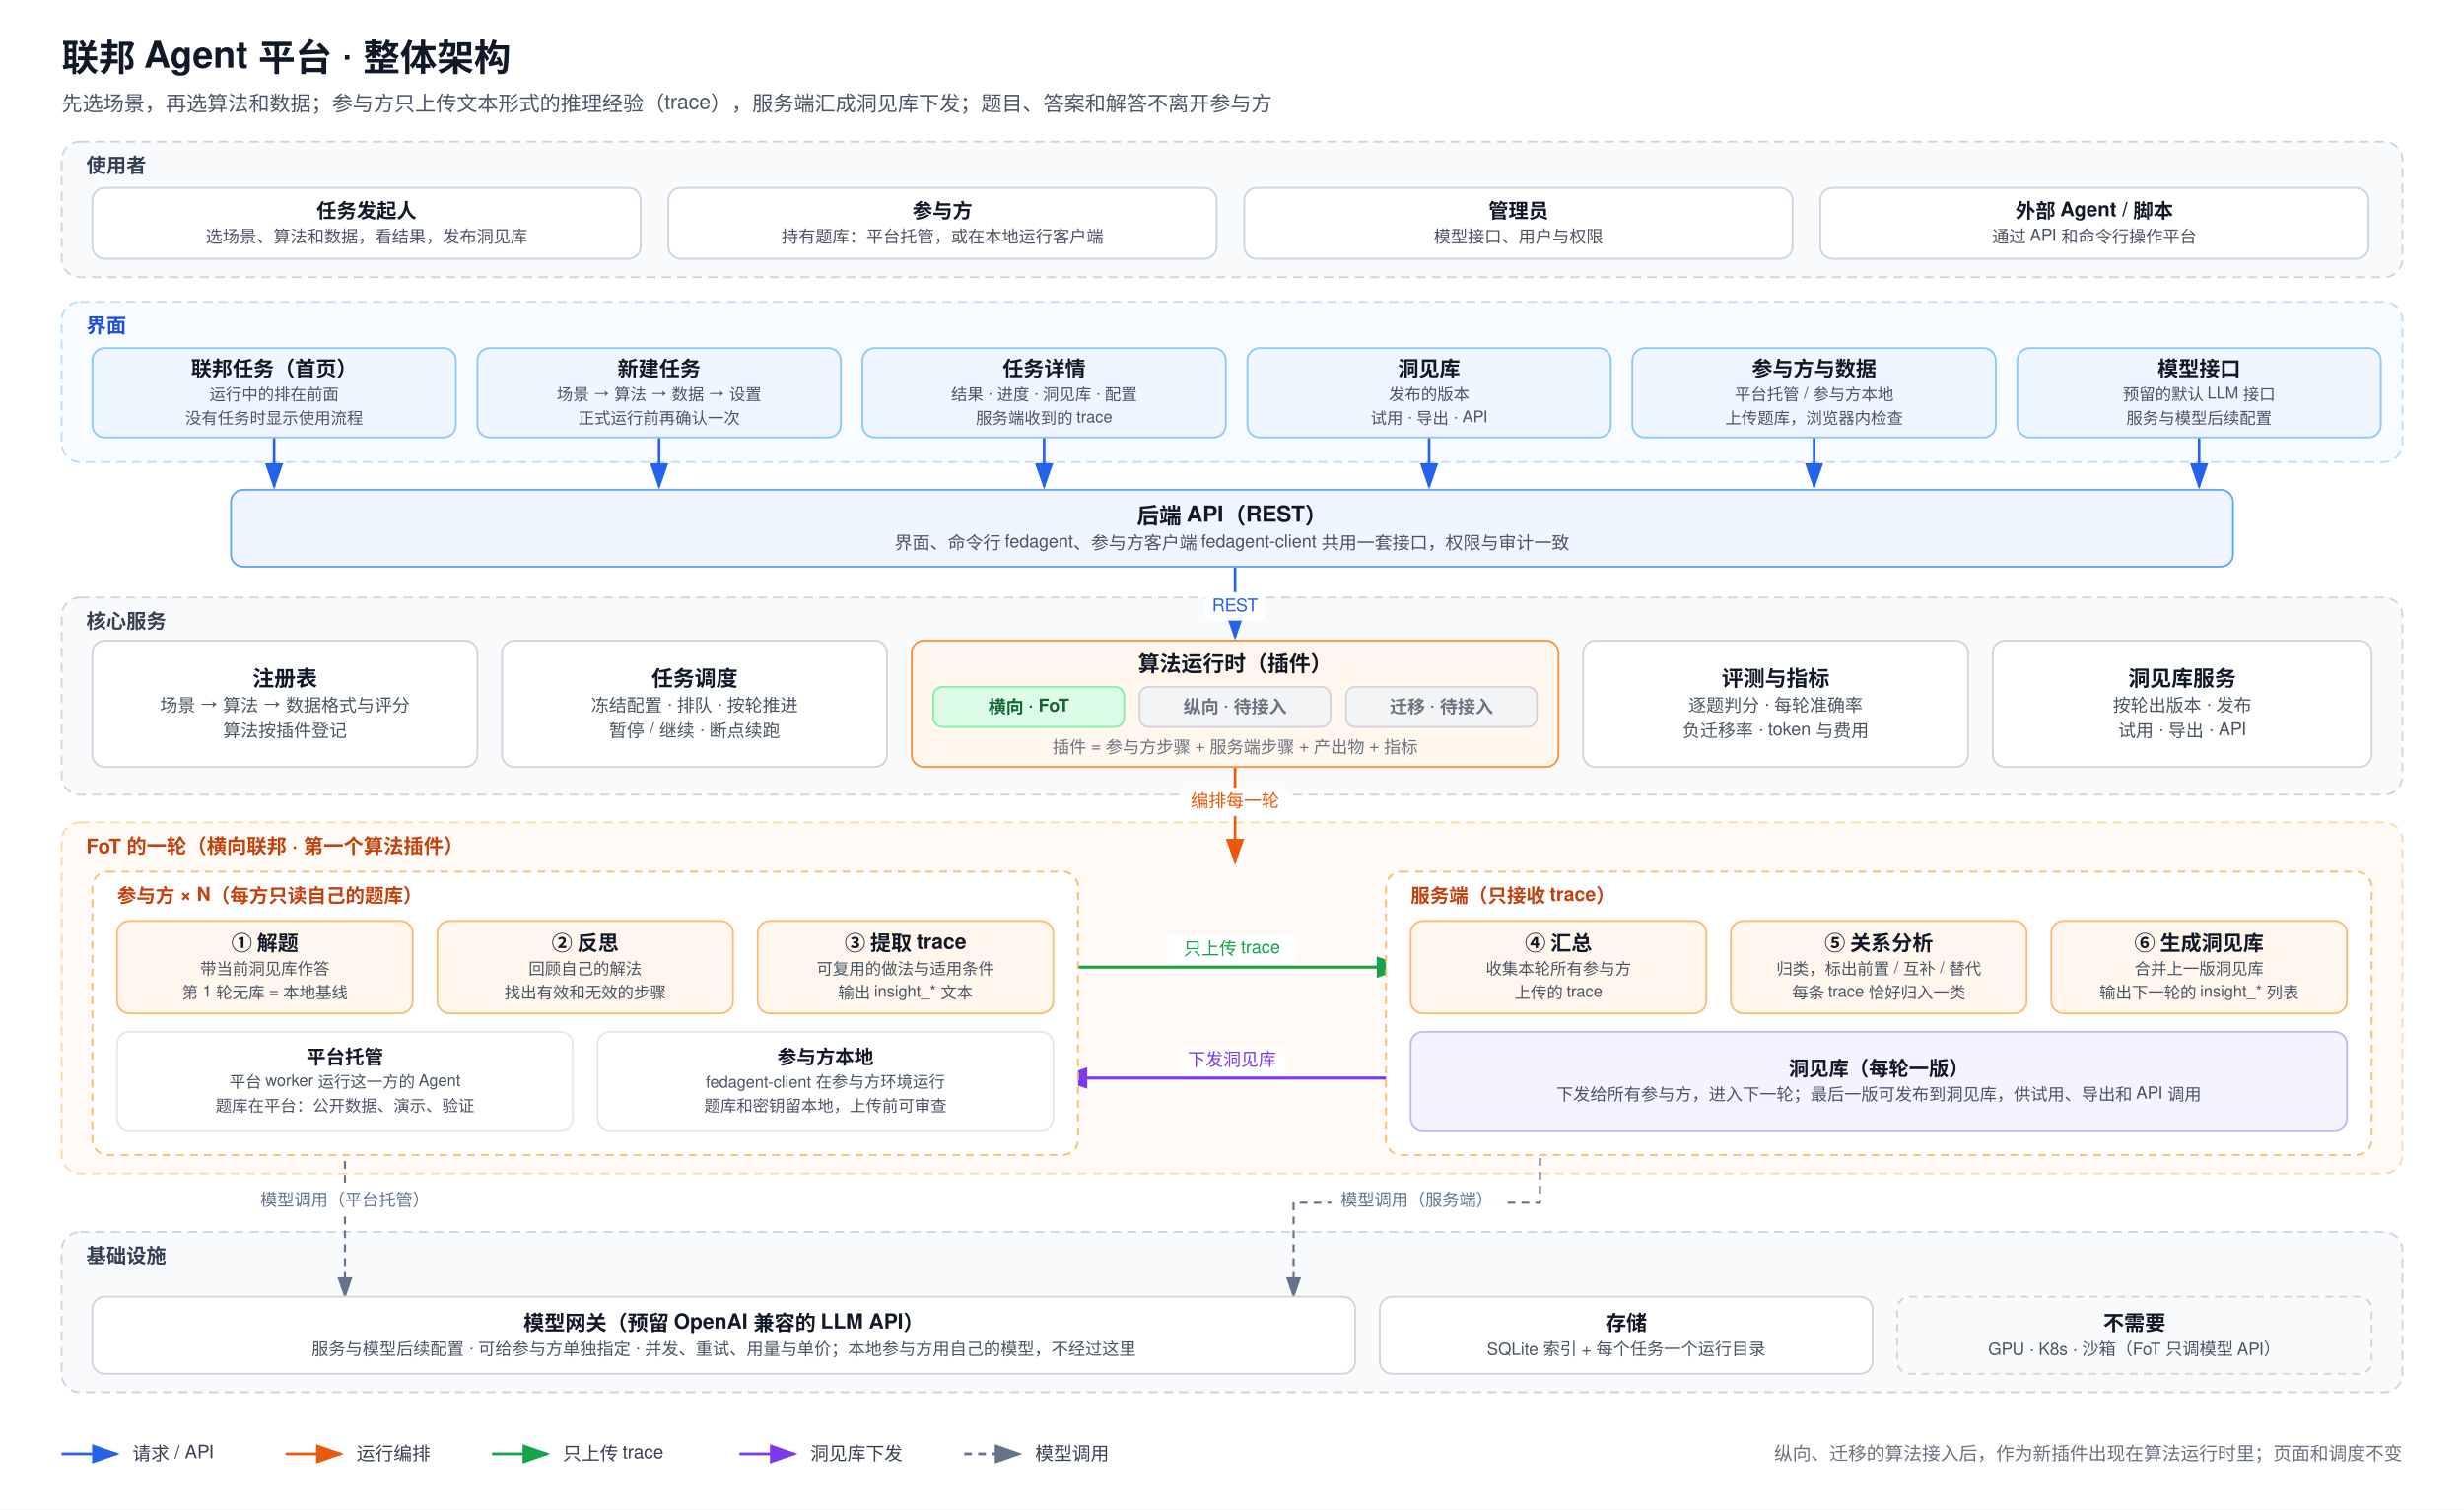
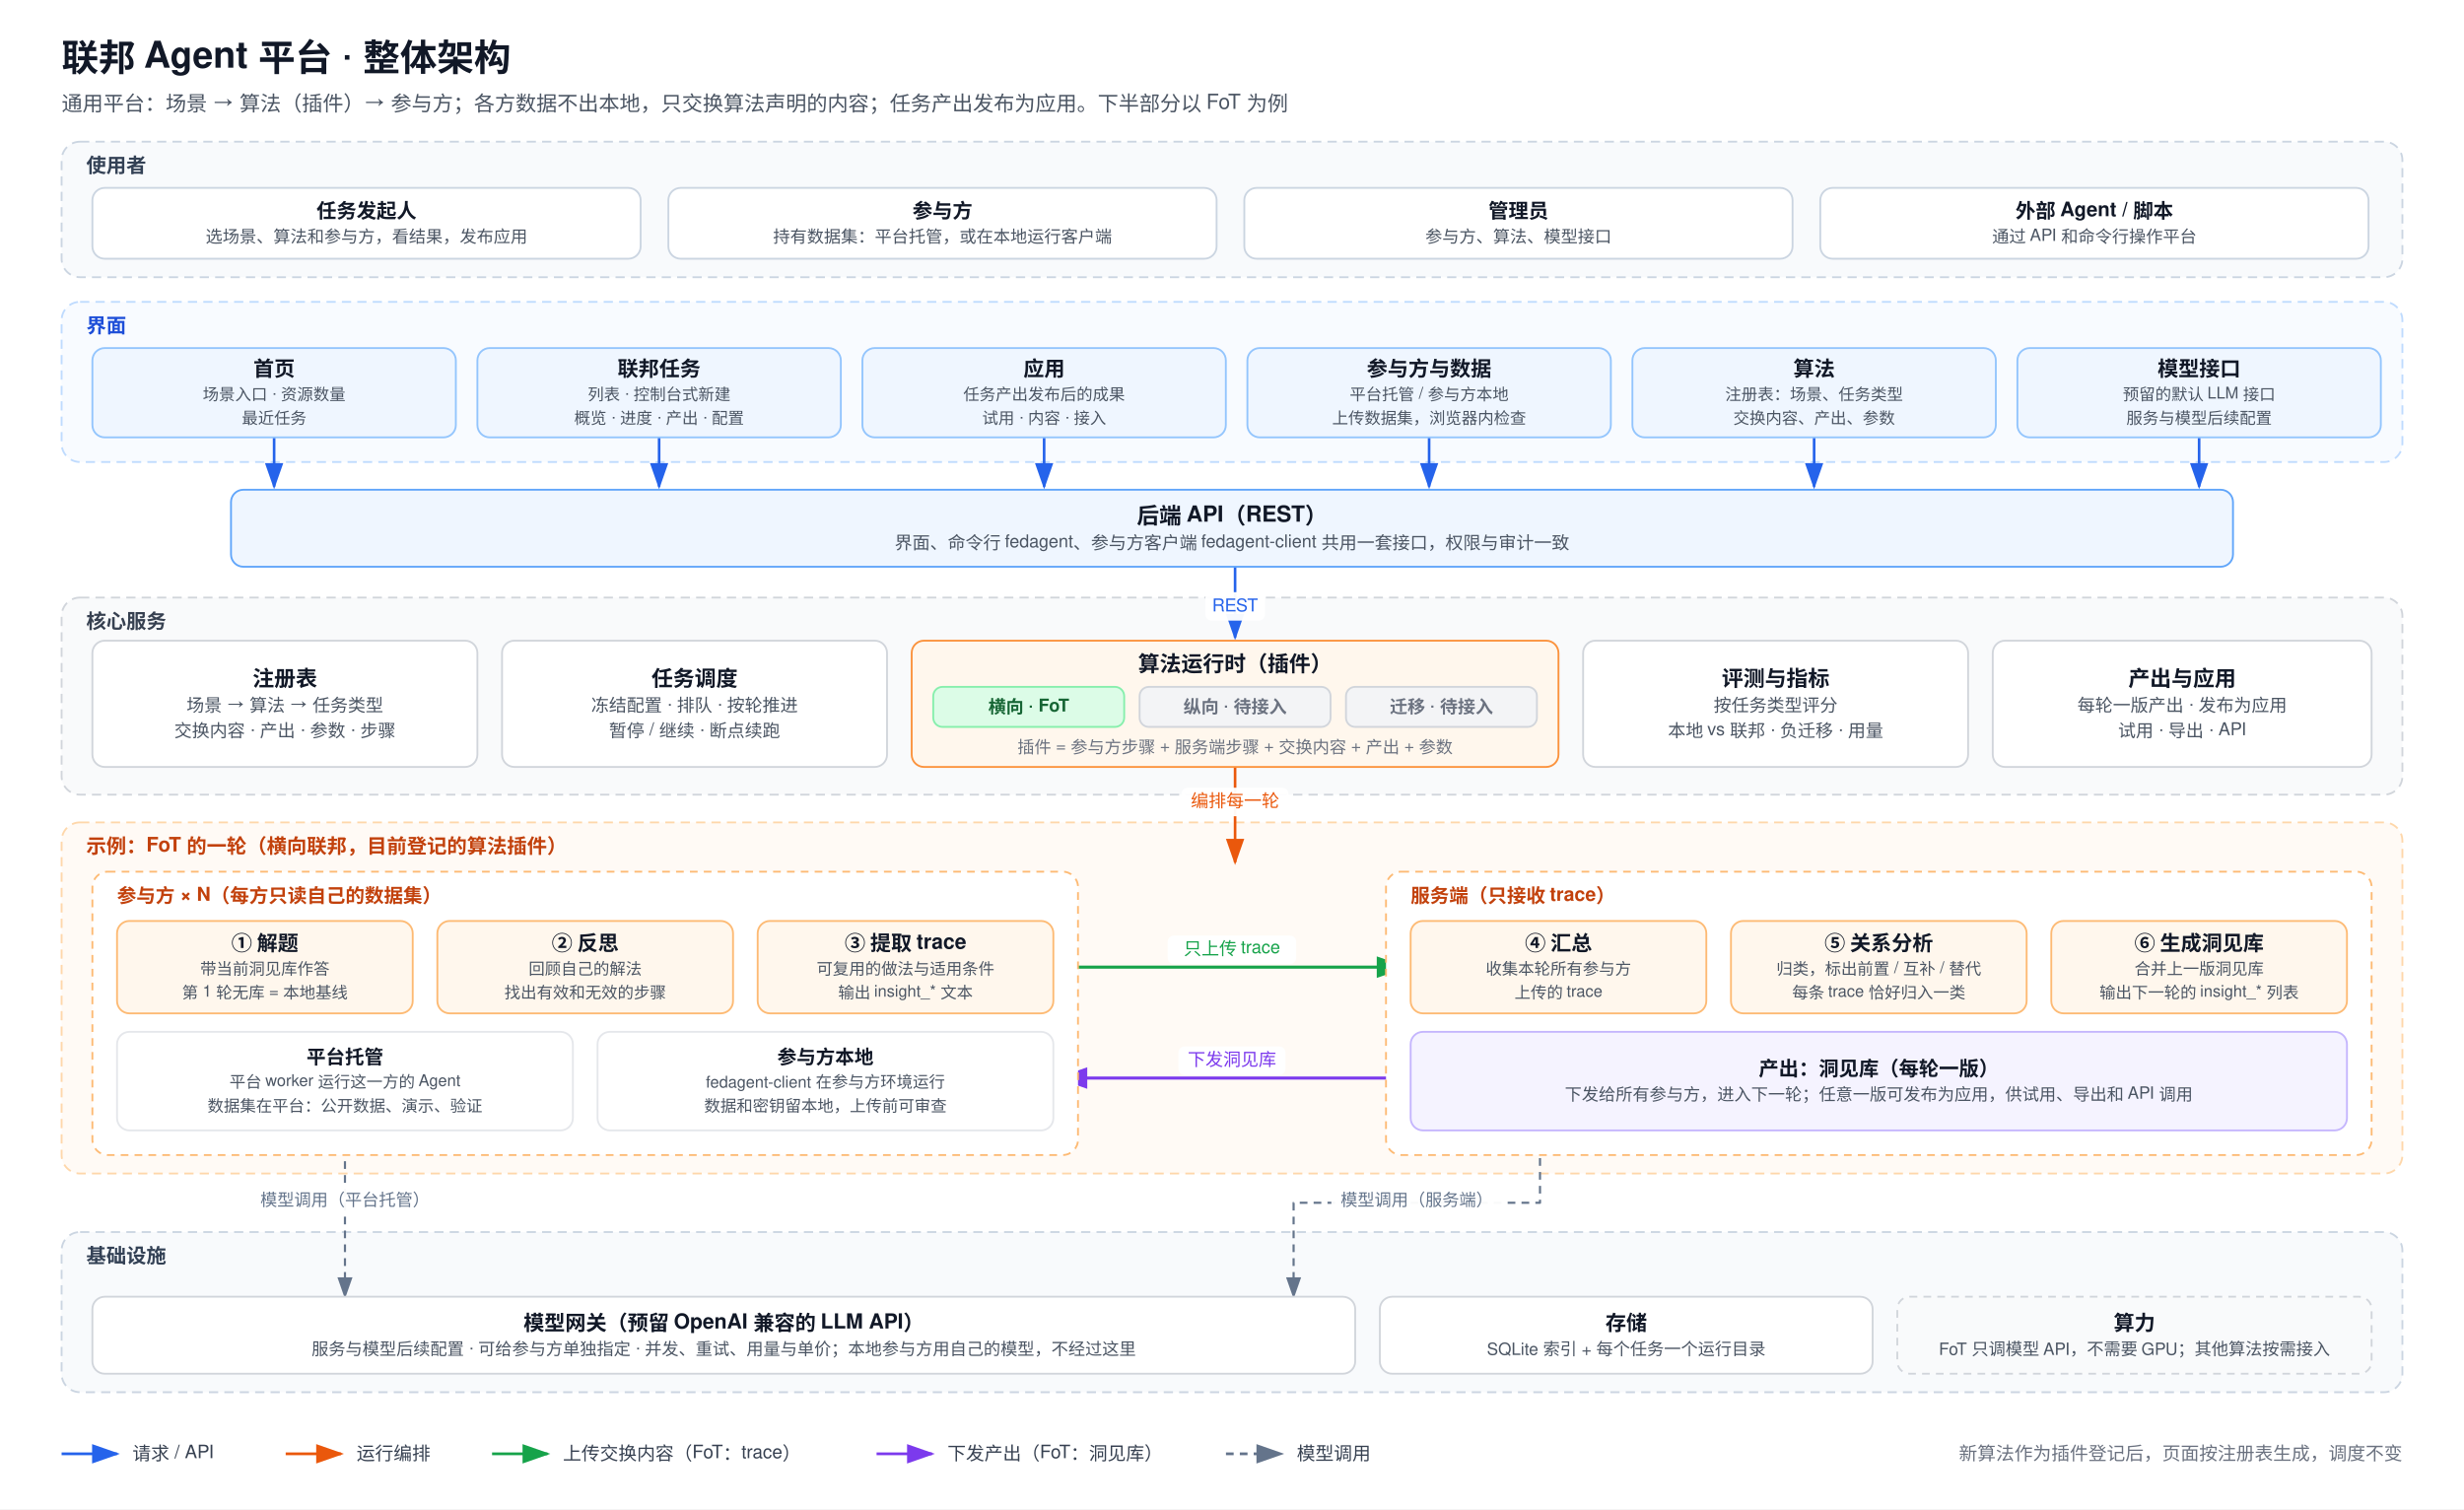
<svg xmlns="http://www.w3.org/2000/svg" viewBox="0 0 1600 980" width="1600" height="980">
  <style>text { font-family: 'Helvetica Neue', Helvetica, 'PingFang SC', 'Hiragino Sans GB', 'Heiti SC', 'Noto Sans CJK SC', 'Microsoft YaHei', Arial, sans-serif; }</style>
  <defs>
    <marker id="m-blue" markerWidth="10" markerHeight="7" refX="9" refY="3.5" orient="auto">
      <polygon points="0 0, 10 3.5, 0 7" fill="#2563eb" />
    </marker>
    <marker id="m-purple" markerWidth="10" markerHeight="7" refX="9" refY="3.5" orient="auto">
      <polygon points="0 0, 10 3.5, 0 7" fill="#7c3aed" />
    </marker>
    <marker id="m-orange" markerWidth="10" markerHeight="7" refX="9" refY="3.5" orient="auto">
      <polygon points="0 0, 10 3.5, 0 7" fill="#ea580c" />
    </marker>
    <marker id="m-green" markerWidth="10" markerHeight="7" refX="9" refY="3.5" orient="auto">
      <polygon points="0 0, 10 3.5, 0 7" fill="#16a34a" />
    </marker>
    <marker id="m-gray" markerWidth="10" markerHeight="7" refX="9" refY="3.5" orient="auto">
      <polygon points="0 0, 10 3.5, 0 7" fill="#64748b" />
    </marker>
  </defs>
  <rect width="1600" height="980" fill="#ffffff" />
  <text x="40" y="46" font-size="24" font-weight="700" fill="#111827" text-anchor="start">联邦 Agent 平台 · 整体架构</text>
-   <text x="40" y="72" font-size="13.5" font-weight="400" fill="#4b5563" text-anchor="start">先选场景，再选算法和数据；参与方只上传文本形式的推理经验（trace），服务端汇成洞见库下发；题目、答案和解答不离开参与方</text>
+   <text x="40" y="72" font-size="13.5" font-weight="400" fill="#4b5563" text-anchor="start">通用平台：场景 → 算法（插件）→ 参与方；各方数据不出本地，只交换算法声明的内容；任务产出发布为应用。下半部分以 FoT 为例</text>
  <rect x="40" y="92" width="1520" height="88" rx="12" ry="12" fill="#f8fafc" stroke="#cbd5e1" stroke-width="1.2" stroke-dasharray="6,4" />
  <rect x="40" y="196" width="1520" height="104" rx="12" ry="12" fill="#f8fbff" stroke="#bfdbfe" stroke-width="1.2" stroke-dasharray="6,4" />
  <rect x="40" y="388" width="1520" height="128" rx="12" ry="12" fill="#f9fafb" stroke="#d1d5db" stroke-width="1.2" stroke-dasharray="6,4" />
  <rect x="40" y="534" width="1520" height="228" rx="12" ry="12" fill="#fffaf5" stroke="#fed7aa" stroke-width="1.2" stroke-dasharray="6,4" />
  <rect x="40" y="800" width="1520" height="104" rx="12" ry="12" fill="#f8fafc" stroke="#cbd5e1" stroke-width="1.2" stroke-dasharray="6,4" />
  <text x="56" y="112" font-size="13" font-weight="700" fill="#334155" text-anchor="start">使用者</text>
  <text x="56" y="216" font-size="13" font-weight="700" fill="#1d4ed8" text-anchor="start">界面</text>
  <text x="56" y="408" font-size="13" font-weight="700" fill="#374151" text-anchor="start">核心服务</text>
-   <text x="56" y="554" font-size="13" font-weight="700" fill="#c2410c" text-anchor="start">FoT 的一轮（横向联邦 · 第一个算法插件）</text>
+   <text x="56" y="554" font-size="13" font-weight="700" fill="#c2410c" text-anchor="start">示例：FoT 的一轮（横向联邦，目前登记的算法插件）</text>
  <text x="56" y="820" font-size="13" font-weight="700" fill="#334155" text-anchor="start">基础设施</text>
  <path d="M178,284 V316" fill="none" stroke="#2563eb" stroke-width="1.7" marker-end="url(#m-blue)" stroke-linejoin="round" />
  <path d="M428,284 V316" fill="none" stroke="#2563eb" stroke-width="1.7" marker-end="url(#m-blue)" stroke-linejoin="round" />
  <path d="M678,284 V316" fill="none" stroke="#2563eb" stroke-width="1.7" marker-end="url(#m-blue)" stroke-linejoin="round" />
  <path d="M928,284 V316" fill="none" stroke="#2563eb" stroke-width="1.7" marker-end="url(#m-blue)" stroke-linejoin="round" />
  <path d="M1178,284 V316" fill="none" stroke="#2563eb" stroke-width="1.7" marker-end="url(#m-blue)" stroke-linejoin="round" />
  <path d="M1428,284 V316" fill="none" stroke="#2563eb" stroke-width="1.7" marker-end="url(#m-blue)" stroke-linejoin="round" />
  <path d="M802,368 V414" fill="none" stroke="#2563eb" stroke-width="1.7" marker-end="url(#m-blue)" stroke-linejoin="round" />
  <path d="M802,498 V560" fill="none" stroke="#ea580c" stroke-width="1.7" marker-end="url(#m-orange)" stroke-linejoin="round" />
  <path d="M686,628 H912" fill="none" stroke="#16a34a" stroke-width="2" marker-end="url(#m-green)" stroke-linejoin="round" />
  <path d="M914,700 H688" fill="none" stroke="#7c3aed" stroke-width="2" marker-end="url(#m-purple)" stroke-linejoin="round" />
  <path d="M224,736 V842" fill="none" stroke="#64748b" stroke-width="1.4" stroke-dasharray="5,4" marker-end="url(#m-gray)" stroke-linejoin="round" />
  <path d="M1000,752 V781 H840 V842" fill="none" stroke="#64748b" stroke-width="1.4" stroke-dasharray="5,4" marker-end="url(#m-gray)" stroke-linejoin="round" />
  <rect x="60" y="122" width="356" height="46" rx="8" ry="8" fill="#ffffff" stroke="#cbd5e1" stroke-width="1.2" />
  <text x="238.0" y="141.5" font-size="13" font-weight="600" fill="#111827" text-anchor="middle">任务发起人</text>
-   <text x="238.0" y="157.5" font-size="11" font-weight="400" fill="#4b5563" text-anchor="middle">选场景、算法和数据，看结果，发布洞见库</text>
+   <text x="238.0" y="157.5" font-size="11" font-weight="400" fill="#4b5563" text-anchor="middle">选场景、算法和参与方，看结果，发布应用</text>
  <rect x="434" y="122" width="356" height="46" rx="8" ry="8" fill="#ffffff" stroke="#cbd5e1" stroke-width="1.2" />
  <text x="612.0" y="141.5" font-size="13" font-weight="600" fill="#111827" text-anchor="middle">参与方</text>
-   <text x="612.0" y="157.5" font-size="11" font-weight="400" fill="#4b5563" text-anchor="middle">持有题库：平台托管，或在本地运行客户端</text>
+   <text x="612.0" y="157.5" font-size="11" font-weight="400" fill="#4b5563" text-anchor="middle">持有数据集：平台托管，或在本地运行客户端</text>
  <rect x="808" y="122" width="356" height="46" rx="8" ry="8" fill="#ffffff" stroke="#cbd5e1" stroke-width="1.2" />
  <text x="986.0" y="141.5" font-size="13" font-weight="600" fill="#111827" text-anchor="middle">管理员</text>
-   <text x="986.0" y="157.5" font-size="11" font-weight="400" fill="#4b5563" text-anchor="middle">模型接口、用户与权限</text>
+   <text x="986.0" y="157.5" font-size="11" font-weight="400" fill="#4b5563" text-anchor="middle">参与方、算法、模型接口</text>
  <rect x="1182" y="122" width="356" height="46" rx="8" ry="8" fill="#ffffff" stroke="#cbd5e1" stroke-width="1.2" />
  <text x="1360.0" y="141.5" font-size="13" font-weight="600" fill="#111827" text-anchor="middle">外部 Agent / 脚本</text>
  <text x="1360.0" y="157.5" font-size="11" font-weight="400" fill="#4b5563" text-anchor="middle">通过 API 和命令行操作平台</text>
  <rect x="60" y="226" width="236" height="58" rx="8" ry="8" fill="#eff6ff" stroke="#93c5fd" stroke-width="1.2" />
-   <text x="178.0" y="244.2" font-size="13.5" font-weight="600" fill="#111827" text-anchor="middle">联邦任务（首页）</text>
-   <text x="178.0" y="259.8" font-size="10.5" font-weight="400" fill="#4b5563" text-anchor="middle">运行中的排在前面</text>
-   <text x="178.0" y="275.2" font-size="10.5" font-weight="400" fill="#4b5563" text-anchor="middle">没有任务时显示使用流程</text>
+   <text x="178.0" y="244.2" font-size="13.5" font-weight="600" fill="#111827" text-anchor="middle">首页</text>
+   <text x="178.0" y="259.8" font-size="10.5" font-weight="400" fill="#4b5563" text-anchor="middle">场景入口 · 资源数量</text>
+   <text x="178.0" y="275.2" font-size="10.5" font-weight="400" fill="#4b5563" text-anchor="middle">最近任务</text>
  <rect x="310" y="226" width="236" height="58" rx="8" ry="8" fill="#eff6ff" stroke="#93c5fd" stroke-width="1.2" />
-   <text x="428.0" y="244.2" font-size="13.5" font-weight="600" fill="#111827" text-anchor="middle">新建任务</text>
-   <text x="428.0" y="259.8" font-size="10.5" font-weight="400" fill="#4b5563" text-anchor="middle">场景 → 算法 → 数据 → 设置</text>
-   <text x="428.0" y="275.2" font-size="10.5" font-weight="400" fill="#4b5563" text-anchor="middle">正式运行前再确认一次</text>
+   <text x="428.0" y="244.2" font-size="13.5" font-weight="600" fill="#111827" text-anchor="middle">联邦任务</text>
+   <text x="428.0" y="259.8" font-size="10.5" font-weight="400" fill="#4b5563" text-anchor="middle">列表 · 控制台式新建</text>
+   <text x="428.0" y="275.2" font-size="10.5" font-weight="400" fill="#4b5563" text-anchor="middle">概览 · 进度 · 产出 · 配置</text>
  <rect x="560" y="226" width="236" height="58" rx="8" ry="8" fill="#eff6ff" stroke="#93c5fd" stroke-width="1.2" />
-   <text x="678.0" y="244.2" font-size="13.5" font-weight="600" fill="#111827" text-anchor="middle">任务详情</text>
-   <text x="678.0" y="259.8" font-size="10.5" font-weight="400" fill="#4b5563" text-anchor="middle">结果 · 进度 · 洞见库 · 配置</text>
-   <text x="678.0" y="275.2" font-size="10.5" font-weight="400" fill="#4b5563" text-anchor="middle">服务端收到的 trace</text>
+   <text x="678.0" y="244.2" font-size="13.5" font-weight="600" fill="#111827" text-anchor="middle">应用</text>
+   <text x="678.0" y="259.8" font-size="10.5" font-weight="400" fill="#4b5563" text-anchor="middle">任务产出发布后的成果</text>
+   <text x="678.0" y="275.2" font-size="10.5" font-weight="400" fill="#4b5563" text-anchor="middle">试用 · 内容 · 接入</text>
  <rect x="810" y="226" width="236" height="58" rx="8" ry="8" fill="#eff6ff" stroke="#93c5fd" stroke-width="1.2" />
-   <text x="928.0" y="244.2" font-size="13.5" font-weight="600" fill="#111827" text-anchor="middle">洞见库</text>
-   <text x="928.0" y="259.8" font-size="10.5" font-weight="400" fill="#4b5563" text-anchor="middle">发布的版本</text>
-   <text x="928.0" y="275.2" font-size="10.5" font-weight="400" fill="#4b5563" text-anchor="middle">试用 · 导出 · API</text>
+   <text x="928.0" y="244.2" font-size="13.5" font-weight="600" fill="#111827" text-anchor="middle">参与方与数据</text>
+   <text x="928.0" y="259.8" font-size="10.5" font-weight="400" fill="#4b5563" text-anchor="middle">平台托管 / 参与方本地</text>
+   <text x="928.0" y="275.2" font-size="10.5" font-weight="400" fill="#4b5563" text-anchor="middle">上传数据集，浏览器内检查</text>
  <rect x="1060" y="226" width="236" height="58" rx="8" ry="8" fill="#eff6ff" stroke="#93c5fd" stroke-width="1.2" />
-   <text x="1178.0" y="244.2" font-size="13.5" font-weight="600" fill="#111827" text-anchor="middle">参与方与数据</text>
-   <text x="1178.0" y="259.8" font-size="10.5" font-weight="400" fill="#4b5563" text-anchor="middle">平台托管 / 参与方本地</text>
-   <text x="1178.0" y="275.2" font-size="10.5" font-weight="400" fill="#4b5563" text-anchor="middle">上传题库，浏览器内检查</text>
+   <text x="1178.0" y="244.2" font-size="13.5" font-weight="600" fill="#111827" text-anchor="middle">算法</text>
+   <text x="1178.0" y="259.8" font-size="10.5" font-weight="400" fill="#4b5563" text-anchor="middle">注册表：场景、任务类型</text>
+   <text x="1178.0" y="275.2" font-size="10.5" font-weight="400" fill="#4b5563" text-anchor="middle">交换内容、产出、参数</text>
  <rect x="1310" y="226" width="236" height="58" rx="8" ry="8" fill="#eff6ff" stroke="#93c5fd" stroke-width="1.2" />
  <text x="1428.0" y="244.2" font-size="13.5" font-weight="600" fill="#111827" text-anchor="middle">模型接口</text>
  <text x="1428.0" y="259.8" font-size="10.5" font-weight="400" fill="#4b5563" text-anchor="middle">预留的默认 LLM 接口</text>
  <text x="1428.0" y="275.2" font-size="10.5" font-weight="400" fill="#4b5563" text-anchor="middle">服务与模型后续配置</text>
  <rect x="150" y="318" width="1300" height="50" rx="8" ry="8" fill="#eff6ff" stroke="#60a5fa" stroke-width="1.2" />
  <text x="800.0" y="340.0" font-size="14.5" font-weight="600" fill="#111827" text-anchor="middle">后端 API（REST）</text>
  <text x="800.0" y="356.5" font-size="11.5" font-weight="400" fill="#4b5563" text-anchor="middle">界面、命令行 fedagent、参与方客户端 fedagent-client 共用一套接口，权限与审计一致</text>
  <rect x="60" y="416" width="250" height="82" rx="8" ry="8" fill="#ffffff" stroke="#d1d5db" stroke-width="1.2" />
  <text x="185.0" y="445.5" font-size="14" font-weight="600" fill="#111827" text-anchor="middle">注册表</text>
-   <text x="185.0" y="462.0" font-size="11.5" font-weight="400" fill="#4b5563" text-anchor="middle">场景 → 算法 → 数据格式与评分</text>
-   <text x="185.0" y="478.5" font-size="11.5" font-weight="400" fill="#4b5563" text-anchor="middle">算法按插件登记</text>
+   <text x="185.0" y="462.0" font-size="11.5" font-weight="400" fill="#4b5563" text-anchor="middle">场景 → 算法 → 任务类型</text>
+   <text x="185.0" y="478.5" font-size="11.5" font-weight="400" fill="#4b5563" text-anchor="middle">交换内容 · 产出 · 参数 · 步骤</text>
  <rect x="326" y="416" width="250" height="82" rx="8" ry="8" fill="#ffffff" stroke="#d1d5db" stroke-width="1.2" />
  <text x="451.0" y="445.5" font-size="14" font-weight="600" fill="#111827" text-anchor="middle">任务调度</text>
  <text x="451.0" y="462.0" font-size="11.5" font-weight="400" fill="#4b5563" text-anchor="middle">冻结配置 · 排队 · 按轮推进</text>
  <text x="451.0" y="478.5" font-size="11.5" font-weight="400" fill="#4b5563" text-anchor="middle">暂停 / 继续 · 断点续跑</text>
  <rect x="592" y="416" width="420" height="82" rx="8" ry="8" fill="#fff7ed" stroke="#fb923c" stroke-width="1.2" />
  <text x="802" y="436" font-size="14" font-weight="600" fill="#111827" text-anchor="middle">算法运行时（插件）</text>
  <rect x="606" y="446" width="124" height="26" rx="6" ry="6" fill="#dcfce7" stroke="#86efac" stroke-width="1.2" />
  <text x="668" y="463" font-size="11.5" font-weight="600" fill="#166534" text-anchor="middle">横向 · FoT</text>
  <rect x="740" y="446" width="124" height="26" rx="6" ry="6" fill="#f3f4f6" stroke="#d1d5db" stroke-width="1.2" />
  <text x="802" y="463" font-size="11.5" font-weight="600" fill="#6b7280" text-anchor="middle">纵向 · 待接入</text>
  <rect x="874" y="446" width="124" height="26" rx="6" ry="6" fill="#f3f4f6" stroke="#d1d5db" stroke-width="1.2" />
  <text x="936" y="463" font-size="11.5" font-weight="600" fill="#6b7280" text-anchor="middle">迁移 · 待接入</text>
-   <text x="802" y="489" font-size="11" font-weight="400" fill="#6b7280" text-anchor="middle">插件 = 参与方步骤 + 服务端步骤 + 产出物 + 指标</text>
+   <text x="802" y="489" font-size="11" font-weight="400" fill="#6b7280" text-anchor="middle">插件 = 参与方步骤 + 服务端步骤 + 交换内容 + 产出 + 参数</text>
  <rect x="1028" y="416" width="250" height="82" rx="8" ry="8" fill="#ffffff" stroke="#d1d5db" stroke-width="1.2" />
  <text x="1153.0" y="445.5" font-size="14" font-weight="600" fill="#111827" text-anchor="middle">评测与指标</text>
-   <text x="1153.0" y="462.0" font-size="11.5" font-weight="400" fill="#4b5563" text-anchor="middle">逐题判分 · 每轮准确率</text>
-   <text x="1153.0" y="478.5" font-size="11.5" font-weight="400" fill="#4b5563" text-anchor="middle">负迁移率 · token 与费用</text>
+   <text x="1153.0" y="462.0" font-size="11.5" font-weight="400" fill="#4b5563" text-anchor="middle">按任务类型评分</text>
+   <text x="1153.0" y="478.5" font-size="11.5" font-weight="400" fill="#4b5563" text-anchor="middle">本地 vs 联邦 · 负迁移 · 用量</text>
  <rect x="1294" y="416" width="246" height="82" rx="8" ry="8" fill="#ffffff" stroke="#d1d5db" stroke-width="1.2" />
-   <text x="1417.0" y="445.5" font-size="14" font-weight="600" fill="#111827" text-anchor="middle">洞见库服务</text>
-   <text x="1417.0" y="462.0" font-size="11.5" font-weight="400" fill="#4b5563" text-anchor="middle">按轮出版本 · 发布</text>
+   <text x="1417.0" y="445.5" font-size="14" font-weight="600" fill="#111827" text-anchor="middle">产出与应用</text>
+   <text x="1417.0" y="462.0" font-size="11.5" font-weight="400" fill="#4b5563" text-anchor="middle">每轮一版产出 · 发布为应用</text>
  <text x="1417.0" y="478.5" font-size="11.5" font-weight="400" fill="#4b5563" text-anchor="middle">试用 · 导出 · API</text>
  <rect x="60" y="566" width="640" height="184" rx="10" ry="10" fill="#ffffff" stroke="#fdba74" stroke-width="1.2" stroke-dasharray="5,4" />
-   <text x="76" y="586" font-size="12.5" font-weight="700" fill="#c2410c" text-anchor="start">参与方 × N（每方只读自己的题库）</text>
+   <text x="76" y="586" font-size="12.5" font-weight="700" fill="#c2410c" text-anchor="start">参与方 × N（每方只读自己的数据集）</text>
  <rect x="76" y="598" width="192" height="60" rx="8" ry="8" fill="#fff7ed" stroke="#fdba74" stroke-width="1.2" />
  <text x="172.0" y="617.2" font-size="13.5" font-weight="600" fill="#111827" text-anchor="middle">① 解题</text>
  <text x="172.0" y="632.8" font-size="10.5" font-weight="400" fill="#4b5563" text-anchor="middle">带当前洞见库作答</text>
  <text x="172.0" y="648.2" font-size="10.5" font-weight="400" fill="#4b5563" text-anchor="middle">第 1 轮无库 = 本地基线</text>
  <rect x="284" y="598" width="192" height="60" rx="8" ry="8" fill="#fff7ed" stroke="#fdba74" stroke-width="1.2" />
  <text x="380.0" y="617.2" font-size="13.5" font-weight="600" fill="#111827" text-anchor="middle">② 反思</text>
  <text x="380.0" y="632.8" font-size="10.5" font-weight="400" fill="#4b5563" text-anchor="middle">回顾自己的解法</text>
  <text x="380.0" y="648.2" font-size="10.5" font-weight="400" fill="#4b5563" text-anchor="middle">找出有效和无效的步骤</text>
  <rect x="492" y="598" width="192" height="60" rx="8" ry="8" fill="#fff7ed" stroke="#fdba74" stroke-width="1.2" />
  <text x="588.0" y="617.2" font-size="13.5" font-weight="600" fill="#111827" text-anchor="middle">③ 提取 trace</text>
  <text x="588.0" y="632.8" font-size="10.5" font-weight="400" fill="#4b5563" text-anchor="middle">可复用的做法与适用条件</text>
  <text x="588.0" y="648.2" font-size="10.5" font-weight="400" fill="#4b5563" text-anchor="middle">输出 insight_* 文本</text>
  <rect x="76" y="670" width="296" height="64" rx="8" ry="8" fill="#ffffff" stroke="#e5e7eb" stroke-width="1.2" />
  <text x="224.0" y="690.8" font-size="12.5" font-weight="600" fill="#111827" text-anchor="middle">平台托管</text>
  <text x="224.0" y="706.2" font-size="10.5" font-weight="400" fill="#4b5563" text-anchor="middle">平台 worker 运行这一方的 Agent</text>
-   <text x="224.0" y="721.8" font-size="10.5" font-weight="400" fill="#4b5563" text-anchor="middle">题库在平台：公开数据、演示、验证</text>
+   <text x="224.0" y="721.8" font-size="10.5" font-weight="400" fill="#4b5563" text-anchor="middle">数据集在平台：公开数据、演示、验证</text>
  <rect x="388" y="670" width="296" height="64" rx="8" ry="8" fill="#ffffff" stroke="#e5e7eb" stroke-width="1.2" />
  <text x="536.0" y="690.8" font-size="12.5" font-weight="600" fill="#111827" text-anchor="middle">参与方本地</text>
  <text x="536.0" y="706.2" font-size="10.5" font-weight="400" fill="#4b5563" text-anchor="middle">fedagent-client 在参与方环境运行</text>
-   <text x="536.0" y="721.8" font-size="10.5" font-weight="400" fill="#4b5563" text-anchor="middle">题库和密钥留本地，上传前可审查</text>
+   <text x="536.0" y="721.8" font-size="10.5" font-weight="400" fill="#4b5563" text-anchor="middle">数据和密钥留本地，上传前可审查</text>
  <rect x="900" y="566" width="640" height="184" rx="10" ry="10" fill="#ffffff" stroke="#fdba74" stroke-width="1.2" stroke-dasharray="5,4" />
  <text x="916" y="586" font-size="12.5" font-weight="700" fill="#c2410c" text-anchor="start">服务端（只接收 trace）</text>
  <rect x="916" y="598" width="192" height="60" rx="8" ry="8" fill="#fff7ed" stroke="#fdba74" stroke-width="1.2" />
  <text x="1012.0" y="617.2" font-size="13.5" font-weight="600" fill="#111827" text-anchor="middle">④ 汇总</text>
  <text x="1012.0" y="632.8" font-size="10.5" font-weight="400" fill="#4b5563" text-anchor="middle">收集本轮所有参与方</text>
  <text x="1012.0" y="648.2" font-size="10.5" font-weight="400" fill="#4b5563" text-anchor="middle">上传的 trace</text>
  <rect x="1124" y="598" width="192" height="60" rx="8" ry="8" fill="#fff7ed" stroke="#fdba74" stroke-width="1.2" />
  <text x="1220.0" y="617.2" font-size="13.5" font-weight="600" fill="#111827" text-anchor="middle">⑤ 关系分析</text>
  <text x="1220.0" y="632.8" font-size="10.5" font-weight="400" fill="#4b5563" text-anchor="middle">归类，标出前置 / 互补 / 替代</text>
  <text x="1220.0" y="648.2" font-size="10.5" font-weight="400" fill="#4b5563" text-anchor="middle">每条 trace 恰好归入一类</text>
  <rect x="1332" y="598" width="192" height="60" rx="8" ry="8" fill="#fff7ed" stroke="#fdba74" stroke-width="1.2" />
  <text x="1428.0" y="617.2" font-size="13.5" font-weight="600" fill="#111827" text-anchor="middle">⑥ 生成洞见库</text>
  <text x="1428.0" y="632.8" font-size="10.5" font-weight="400" fill="#4b5563" text-anchor="middle">合并上一版洞见库</text>
  <text x="1428.0" y="648.2" font-size="10.5" font-weight="400" fill="#4b5563" text-anchor="middle">输出下一轮的 insight_* 列表</text>
  <rect x="916" y="670" width="608" height="64" rx="8" ry="8" fill="#f5f3ff" stroke="#c4b5fd" stroke-width="1.2" />
-   <text x="1220.0" y="698.5" font-size="13" font-weight="600" fill="#111827" text-anchor="middle">洞见库（每轮一版）</text>
-   <text x="1220.0" y="714.5" font-size="11" font-weight="400" fill="#4b5563" text-anchor="middle">下发给所有参与方，进入下一轮；最后一版可发布到洞见库，供试用、导出和 API 调用</text>
+   <text x="1220.0" y="698.5" font-size="13" font-weight="600" fill="#111827" text-anchor="middle">产出：洞见库（每轮一版）</text>
+   <text x="1220.0" y="714.5" font-size="11" font-weight="400" fill="#4b5563" text-anchor="middle">下发给所有参与方，进入下一轮；任意一版可发布为应用，供试用、导出和 API 调用</text>
  <rect x="60" y="842" width="820" height="50" rx="8" ry="8" fill="#ffffff" stroke="#d1d5db" stroke-width="1.2" />
  <text x="470.0" y="863.8" font-size="13.5" font-weight="600" fill="#111827" text-anchor="middle">模型网关（预留 OpenAI 兼容的 LLM API）</text>
  <text x="470.0" y="879.8" font-size="11" font-weight="400" fill="#4b5563" text-anchor="middle">服务与模型后续配置 · 可给参与方单独指定 · 并发、重试、用量与单价；本地参与方用自己的模型，不经过这里</text>
  <rect x="896" y="842" width="320" height="50" rx="8" ry="8" fill="#ffffff" stroke="#d1d5db" stroke-width="1.2" />
  <text x="1056.0" y="863.8" font-size="13.5" font-weight="600" fill="#111827" text-anchor="middle">存储</text>
  <text x="1056.0" y="879.8" font-size="11" font-weight="400" fill="#4b5563" text-anchor="middle">SQLite 索引 + 每个任务一个运行目录</text>
  <rect x="1232" y="842" width="308" height="50" rx="8" ry="8" fill="#f9fafb" stroke="#d1d5db" stroke-width="1.2" stroke-dasharray="5,4" />
-   <text x="1386.0" y="863.8" font-size="13.5" font-weight="600" fill="#111827" text-anchor="middle">不需要</text>
-   <text x="1386.0" y="879.8" font-size="11" font-weight="400" fill="#4b5563" text-anchor="middle">GPU · K8s · 沙箱（FoT 只调模型 API）</text>
+   <text x="1386.0" y="863.8" font-size="13.5" font-weight="600" fill="#111827" text-anchor="middle">算力</text>
+   <text x="1386.0" y="879.8" font-size="11" font-weight="400" fill="#4b5563" text-anchor="middle">FoT 只调模型 API，不需要 GPU；其他算法按需接入</text>
  <rect x="782.7" y="384.5" width="38.7" height="18.5" rx="4" fill="#ffffff" opacity="0.96" />
  <text x="802" y="397" font-size="11.5" font-weight="500" fill="#2563eb" text-anchor="middle">REST</text>
  <rect x="767.2" y="511.5" width="69.5" height="18.5" rx="4" fill="#ffffff" opacity="0.96" />
  <text x="802" y="524" font-size="11.5" font-weight="500" fill="#ea580c" text-anchor="middle">编排每一轮</text>
  <rect x="758.2" y="607.5" width="83.5" height="18.5" rx="4" fill="#ffffff" opacity="0.96" />
  <text x="800" y="620" font-size="11.5" font-weight="500" fill="#16a34a" text-anchor="middle">只上传 trace</text>
  <rect x="765.2" y="679.5" width="69.5" height="18.5" rx="4" fill="#ffffff" opacity="0.96" />
  <text x="800" y="692" font-size="11.5" font-weight="500" fill="#7c3aed" text-anchor="middle">下发洞见库</text>
  <rect x="163.0" y="771.0" width="122.0" height="18.0" rx="4" fill="#ffffff" opacity="0.96" />
  <text x="224" y="783" font-size="11" font-weight="500" fill="#64748b" text-anchor="middle">模型调用（平台托管）</text>
  <rect x="864.5" y="771.0" width="111.0" height="18.0" rx="4" fill="#ffffff" opacity="0.96" />
  <text x="920" y="783" font-size="11" font-weight="500" fill="#64748b" text-anchor="middle">模型调用（服务端）</text>
  <path d="M40,944 H76" fill="none" stroke="#2563eb" stroke-width="1.8" marker-end="url(#m-blue)" stroke-linejoin="round" />
  <text x="86" y="948" font-size="12" font-weight="400" fill="#374151" text-anchor="start">请求 / API</text>
  <path d="M185.52,944 H221.52" fill="none" stroke="#ea580c" stroke-width="1.8" marker-end="url(#m-orange)" stroke-linejoin="round" />
  <text x="231.52" y="948" font-size="12" font-weight="400" fill="#374151" text-anchor="start">运行编排</text>
  <path d="M319.52,944 H355.52" fill="none" stroke="#16a34a" stroke-width="1.8" marker-end="url(#m-green)" stroke-linejoin="round" />
-   <text x="365.52" y="948" font-size="12" font-weight="400" fill="#374151" text-anchor="start">只上传 trace</text>
-   <path d="M480.16,944 H516.16" fill="none" stroke="#7c3aed" stroke-width="1.8" marker-end="url(#m-purple)" stroke-linejoin="round" />
-   <text x="526.16" y="948" font-size="12" font-weight="400" fill="#374151" text-anchor="start">洞见库下发</text>
-   <path d="M626.16,944 H662.16" fill="none" stroke="#64748b" stroke-width="1.8" stroke-dasharray="5,4" marker-end="url(#m-gray)" stroke-linejoin="round" />
-   <text x="672.16" y="948" font-size="12" font-weight="400" fill="#374151" text-anchor="start">模型调用</text>
-   <text x="1560" y="948" font-size="12" font-weight="400" fill="#6b7280" text-anchor="end">纵向、迁移的算法接入后，作为新插件出现在算法运行时里；页面和调度不变</text>
+   <text x="365.52" y="948" font-size="12" font-weight="400" fill="#374151" text-anchor="start">上传交换内容（FoT：trace）</text>
+   <path d="M569.2,944 H605.2" fill="none" stroke="#7c3aed" stroke-width="1.8" marker-end="url(#m-purple)" stroke-linejoin="round" />
+   <text x="615.2" y="948" font-size="12" font-weight="400" fill="#374151" text-anchor="start">下发产出（FoT：洞见库）</text>
+   <path d="M796.08,944 H832.08" fill="none" stroke="#64748b" stroke-width="1.8" stroke-dasharray="5,4" marker-end="url(#m-gray)" stroke-linejoin="round" />
+   <text x="842.08" y="948" font-size="12" font-weight="400" fill="#374151" text-anchor="start">模型调用</text>
+   <text x="1560" y="948" font-size="12" font-weight="400" fill="#6b7280" text-anchor="end">新算法作为插件登记后，页面按注册表生成，调度不变</text>
</svg>
